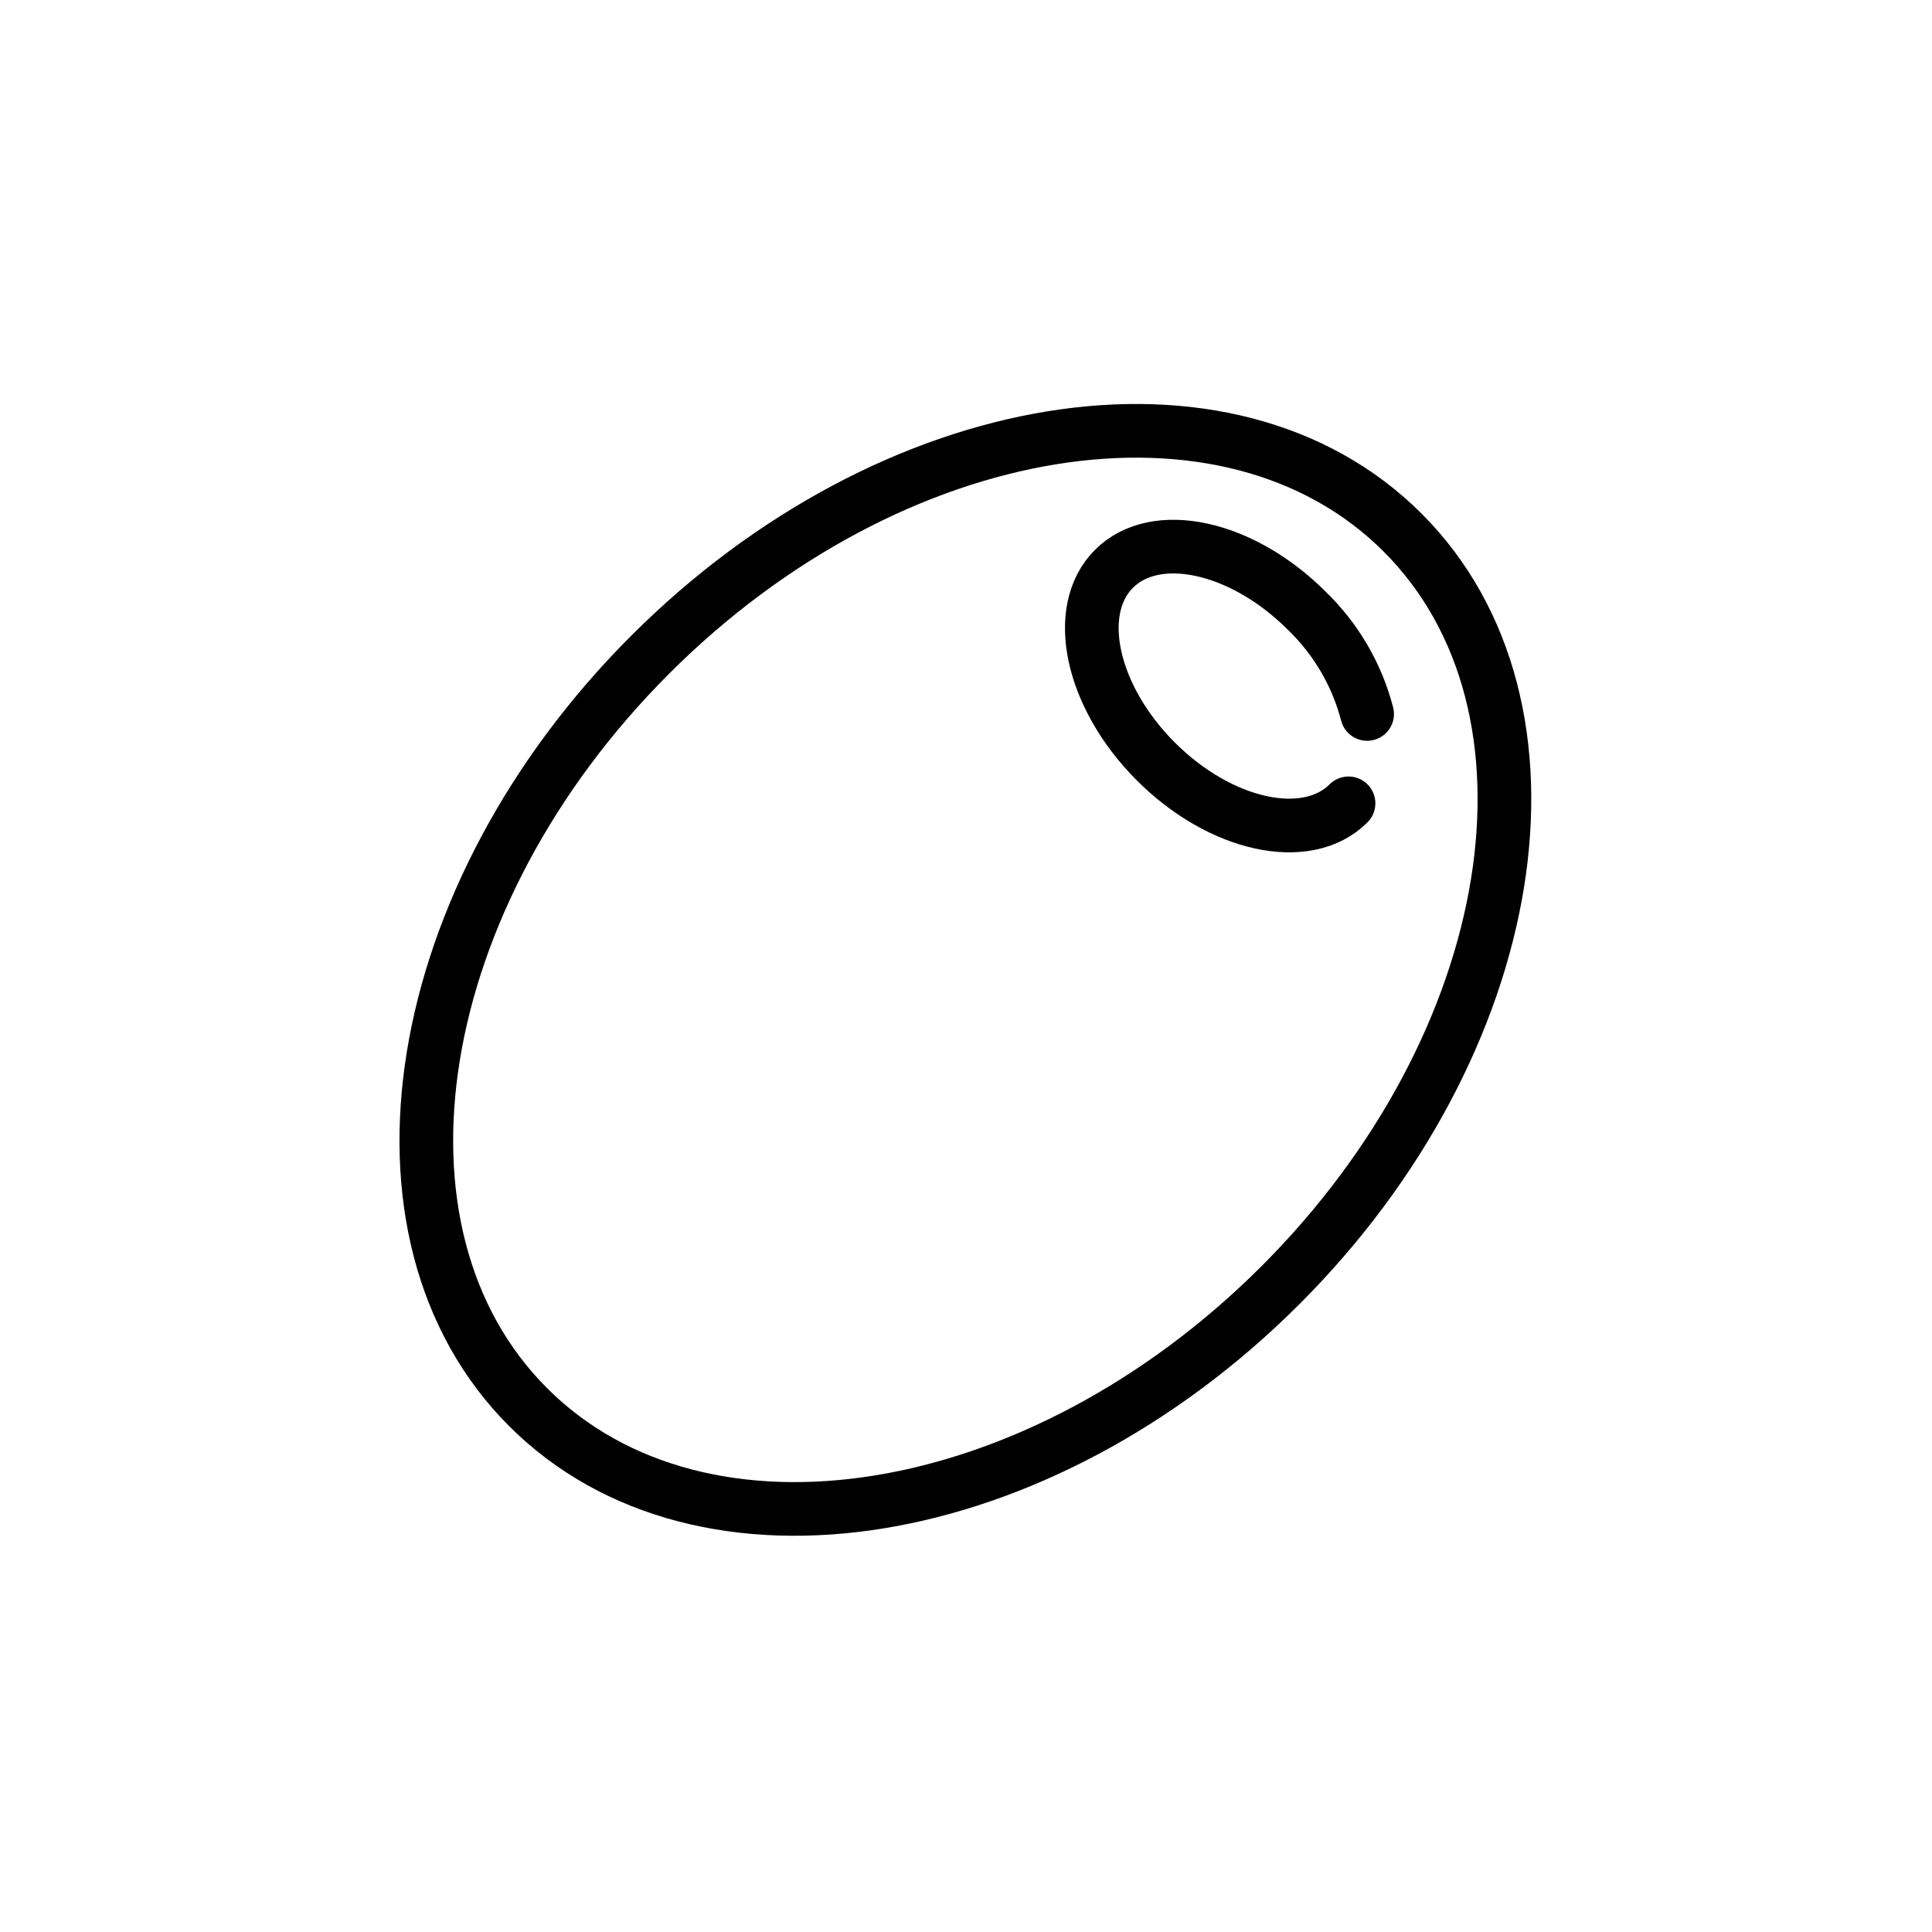
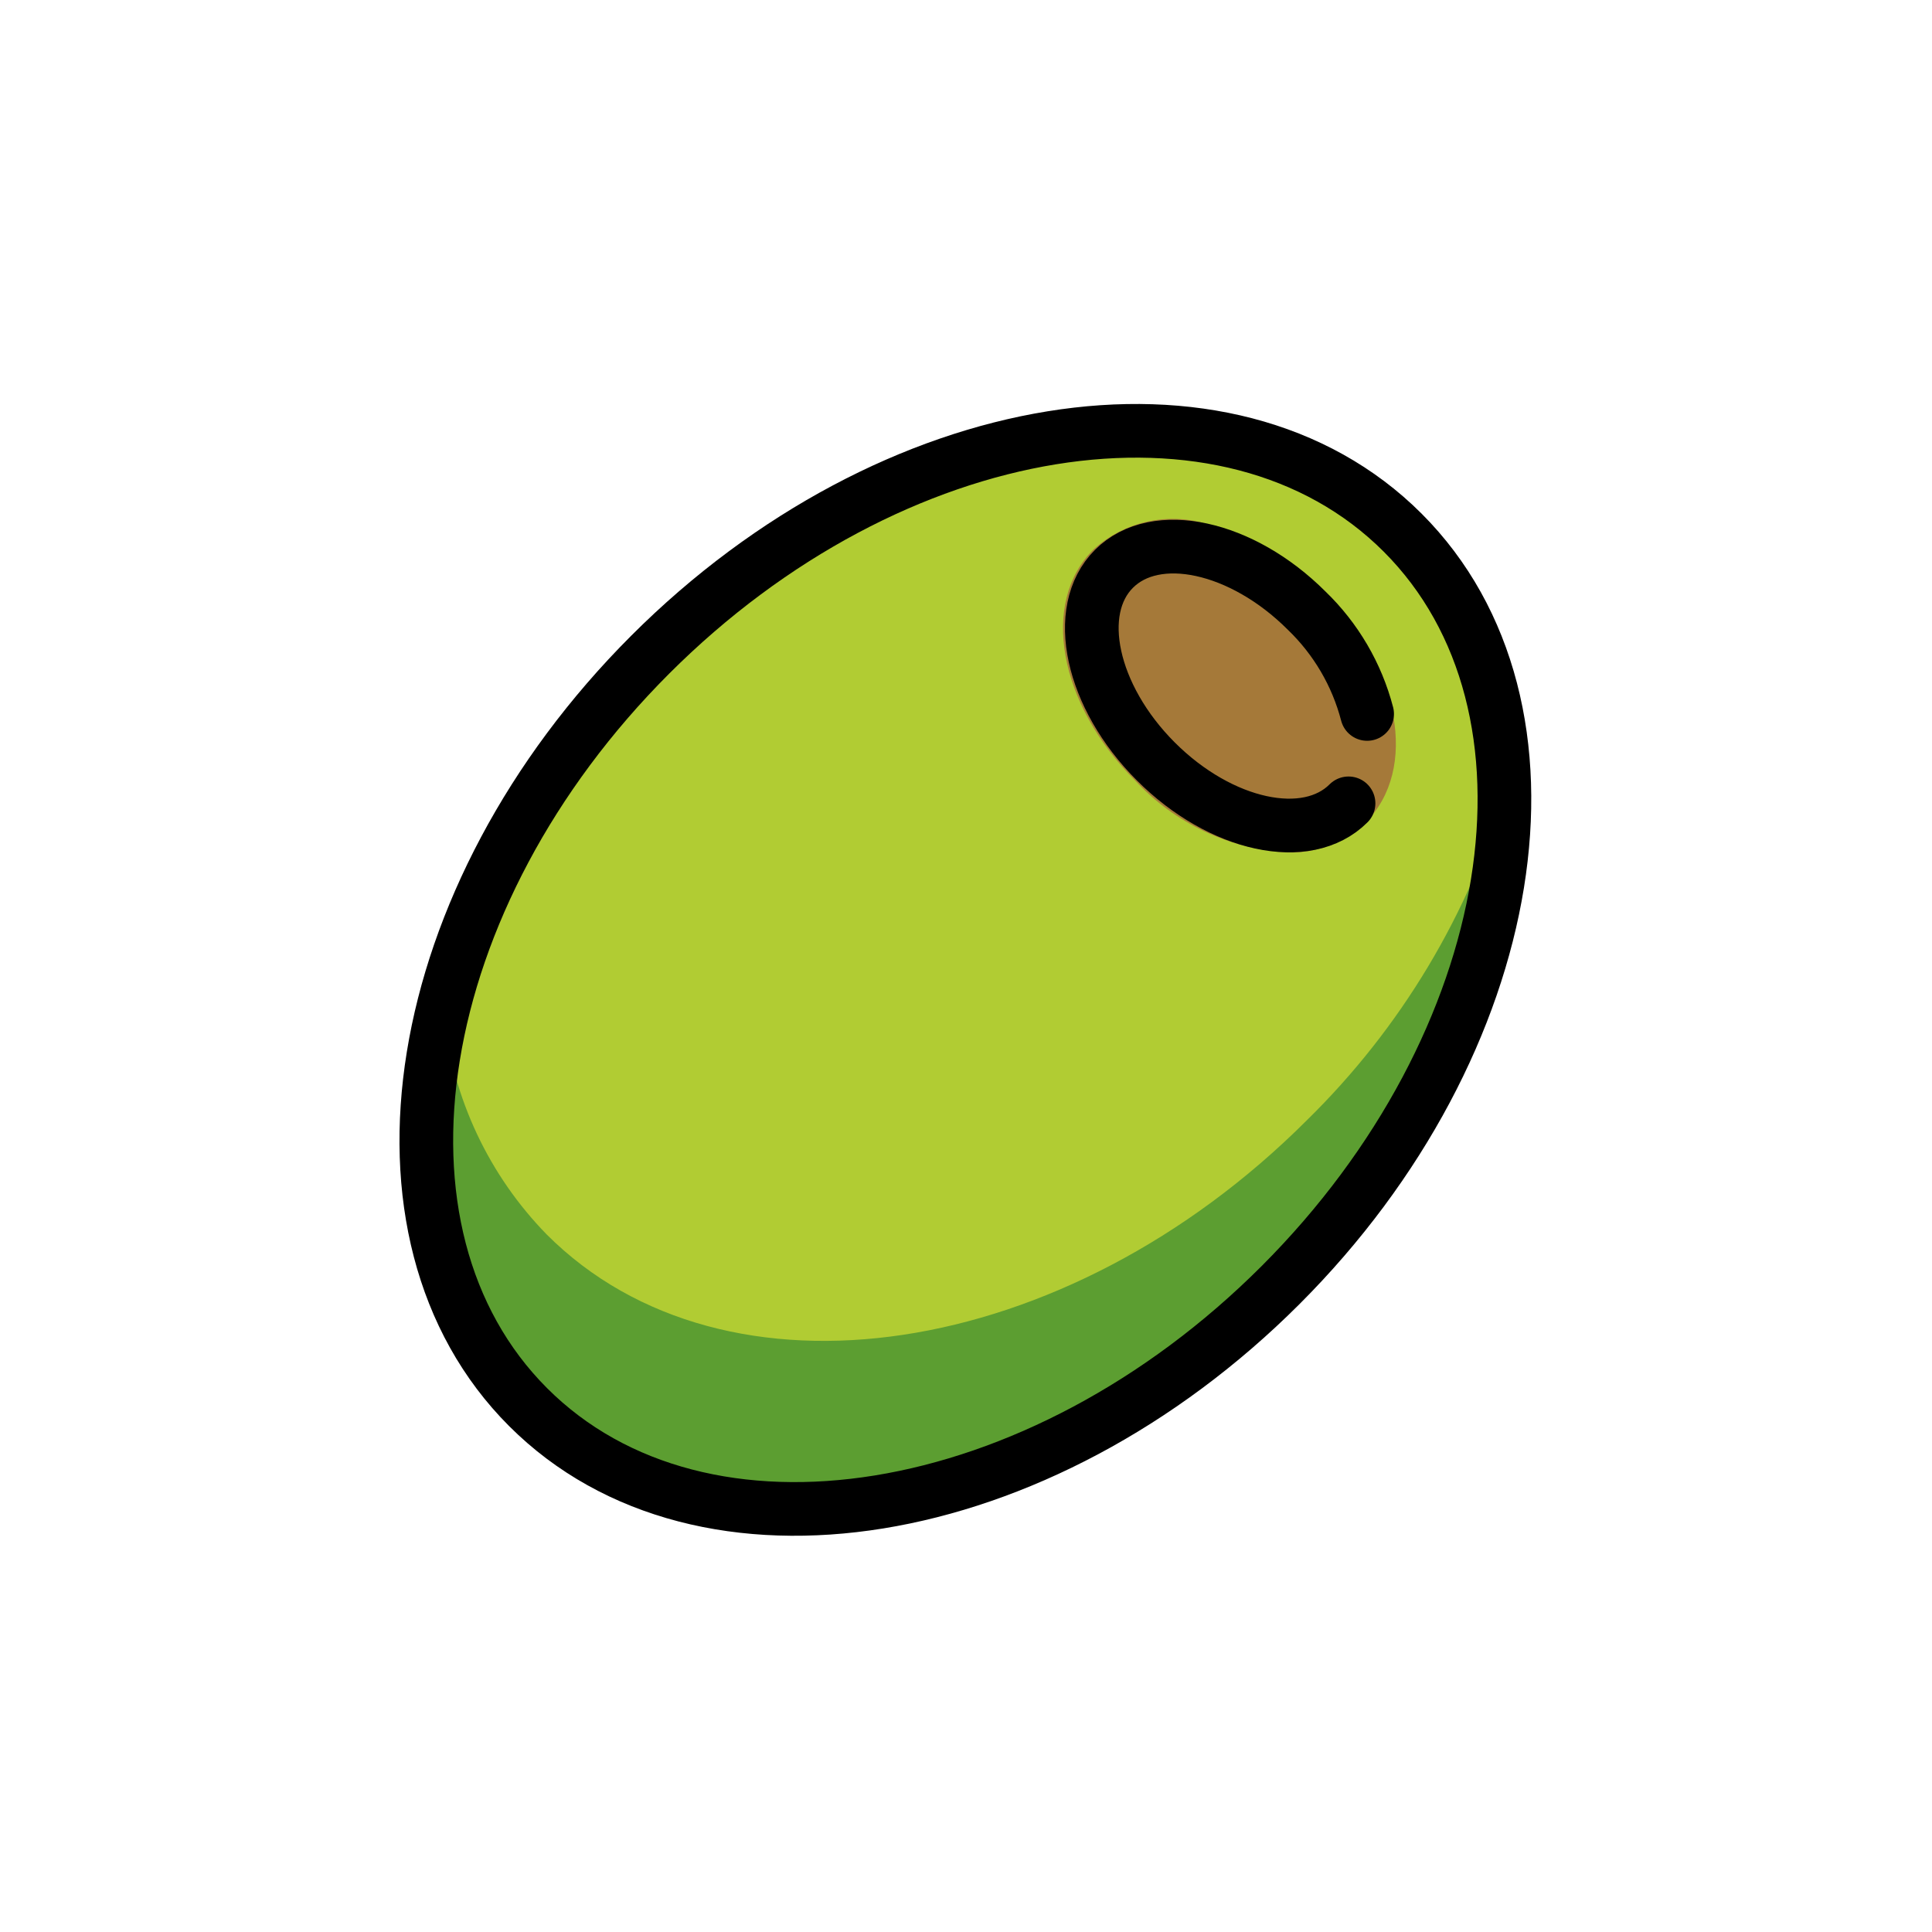
<svg xmlns="http://www.w3.org/2000/svg" id="emoji" viewBox="0 0 72 72">
+   <g id="color">
+     <ellipse cx="35.977" cy="36.145" rx="23.045" ry="16.612" transform="translate(-15.0211 36.0258) rotate(-45)" fill="#b1cc33" />
+     <path fill="#5c9e31" d="M56.13,29.374a28.57,28.57,0,0,1-7.425,12.372c-8.999,9-21.683,10.908-28.328,4.262a13.708,13.708,0,0,1-3.829-8.137S12.682,57.898,30.999,56c0,0,18.009-.288,24.746-22.73Z" />
+     <path fill="#a57939" d="M47.974,31.77a8.397,8.397,0,0,1-5.673-2.686c-2.848-2.848-3.533-6.622-1.561-8.595a4.388,4.388,0,0,1,4.186-.978,9.172,9.172,0,0,1,4.409,2.537h0c2.848,2.848,3.533,6.623,1.561,8.596A4.03,4.03,0,0,1,47.974,31.77Z" />
+   </g>
  <g id="line">
    <ellipse cx="35.977" cy="36.145" rx="23.045" ry="16.612" transform="translate(-15.0211 36.0258) rotate(-45)" fill="none" stroke="#000" stroke-miterlimit="10" stroke-width="2" />
    <path fill="none" stroke="#000" stroke-linecap="round" stroke-miterlimit="10" stroke-width="2" d="M50.256,29.938c-1.552,1.552-4.767.854-7.181-1.56s-3.113-5.629-1.56-7.181,4.767-.854,7.181,1.56a8.224,8.224,0,0,1,2.253,3.85" />
  </g>
</svg>
